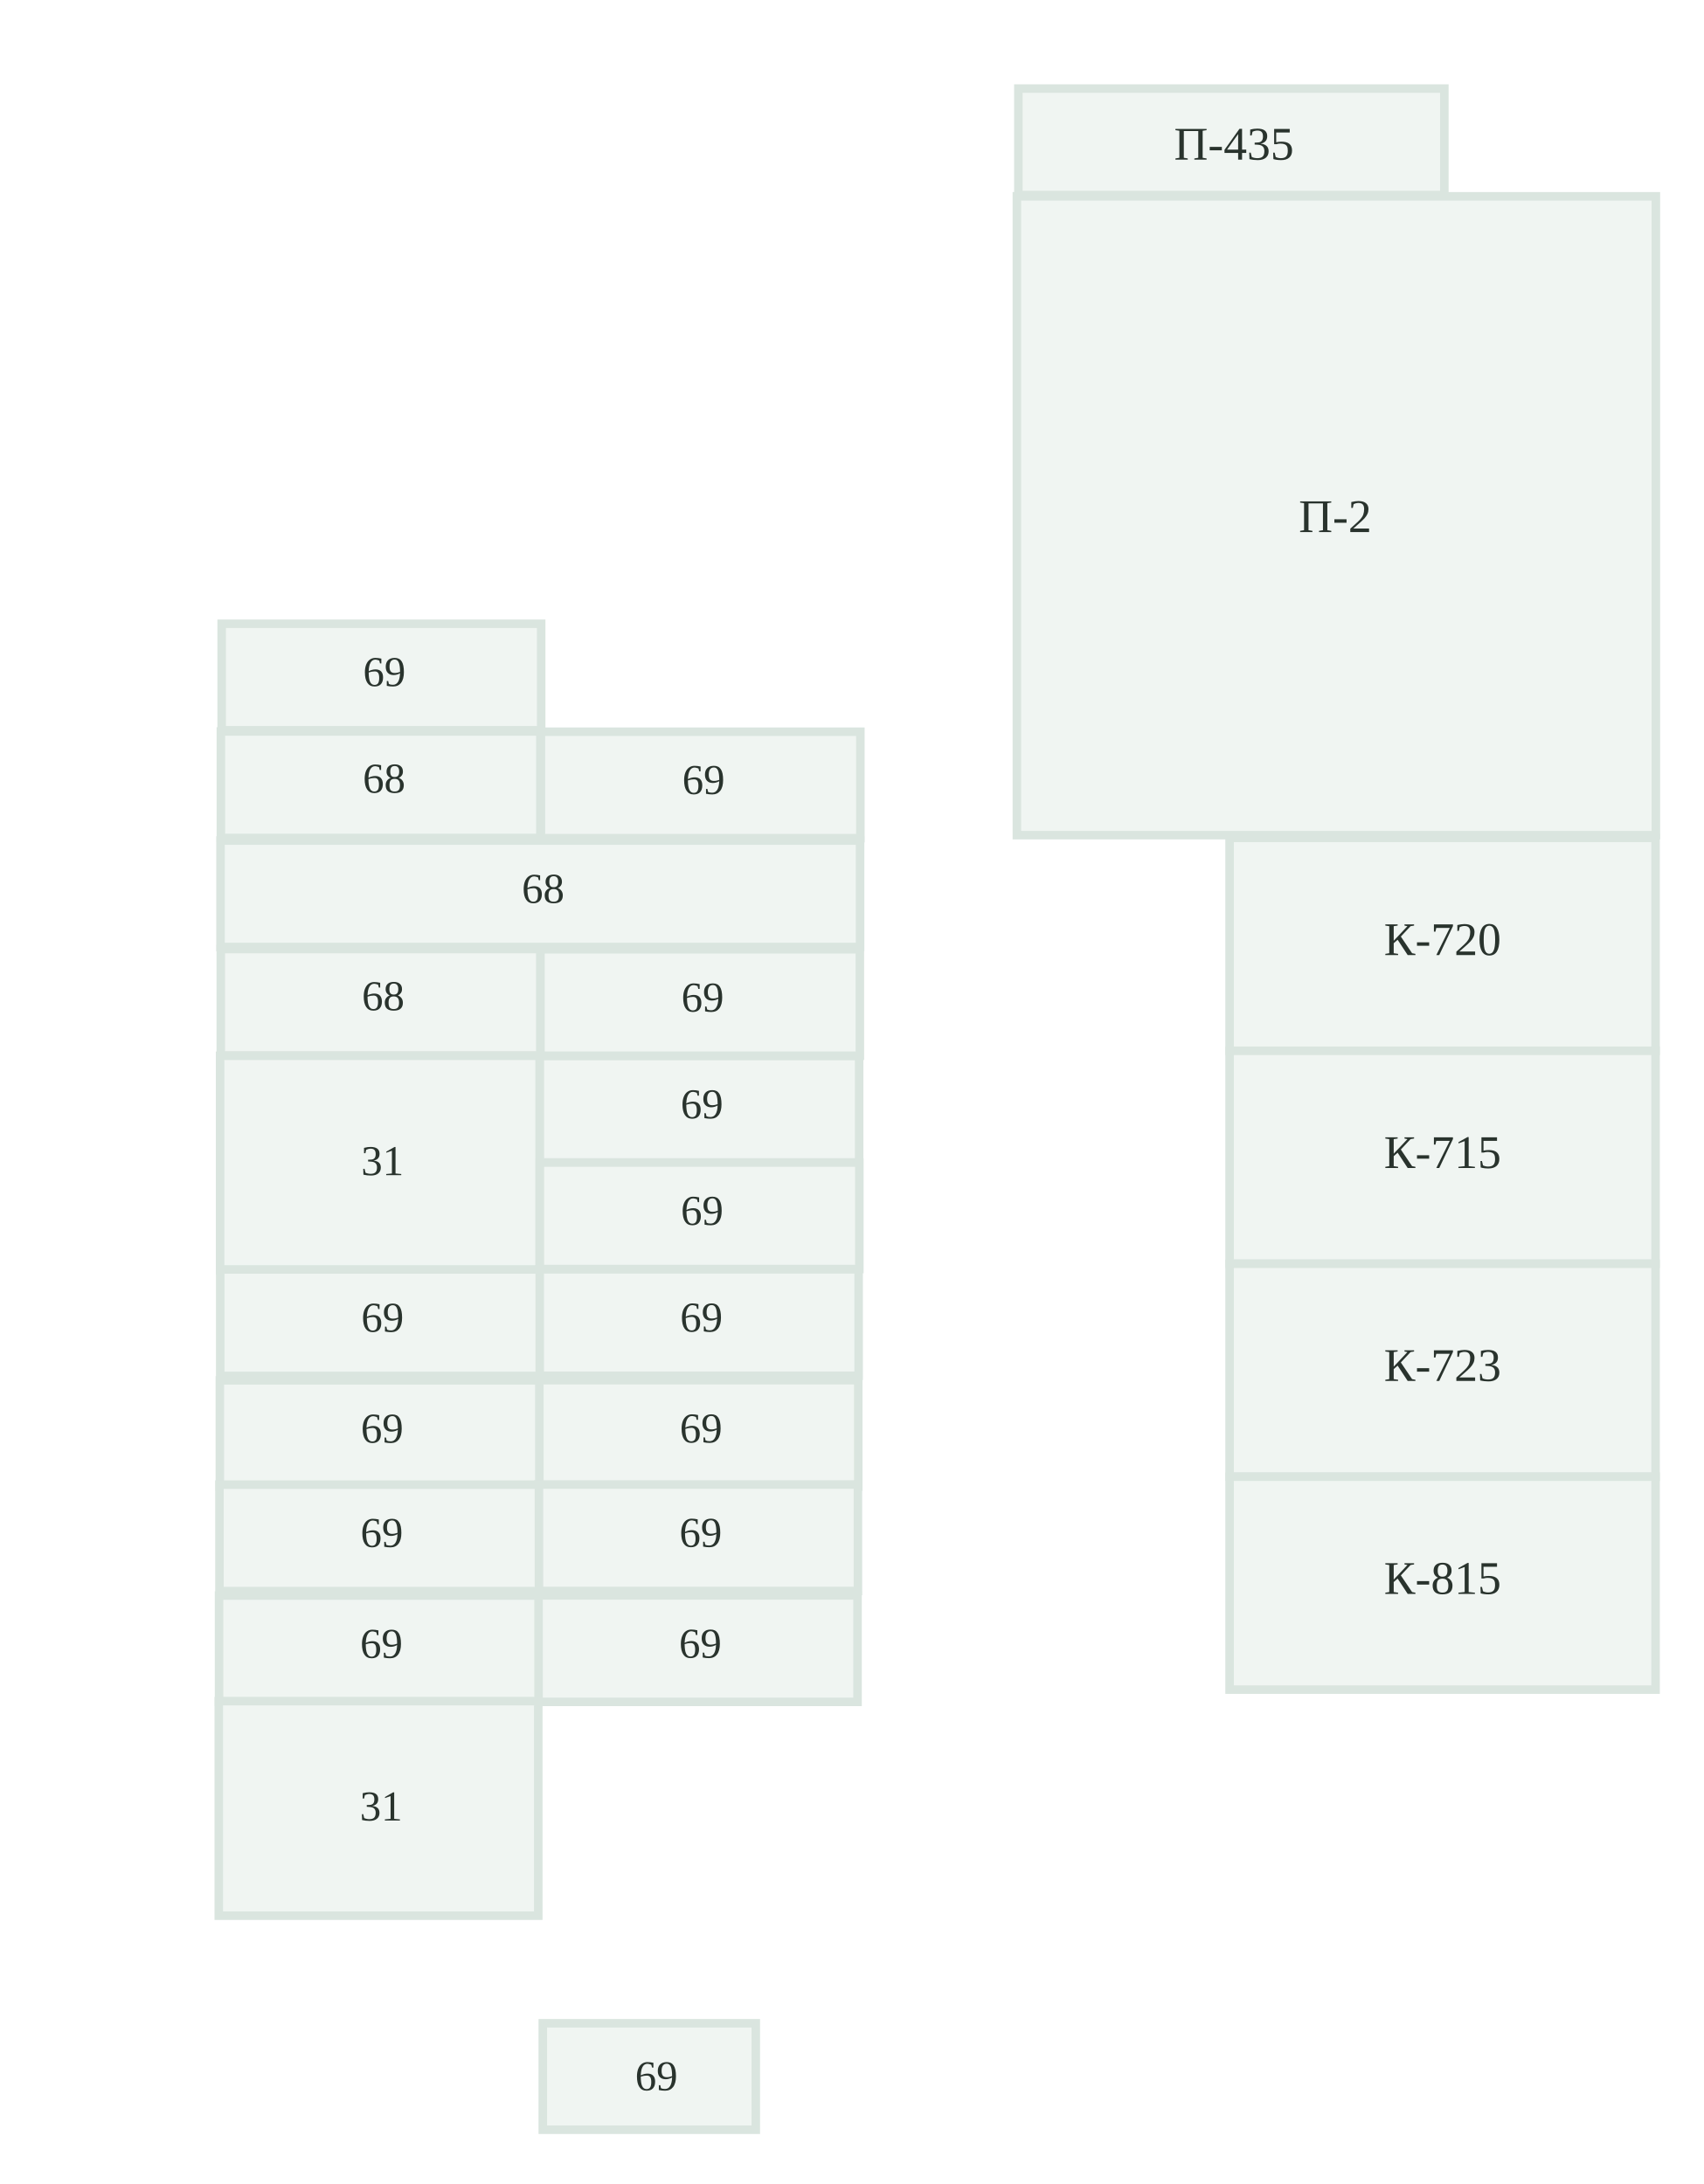
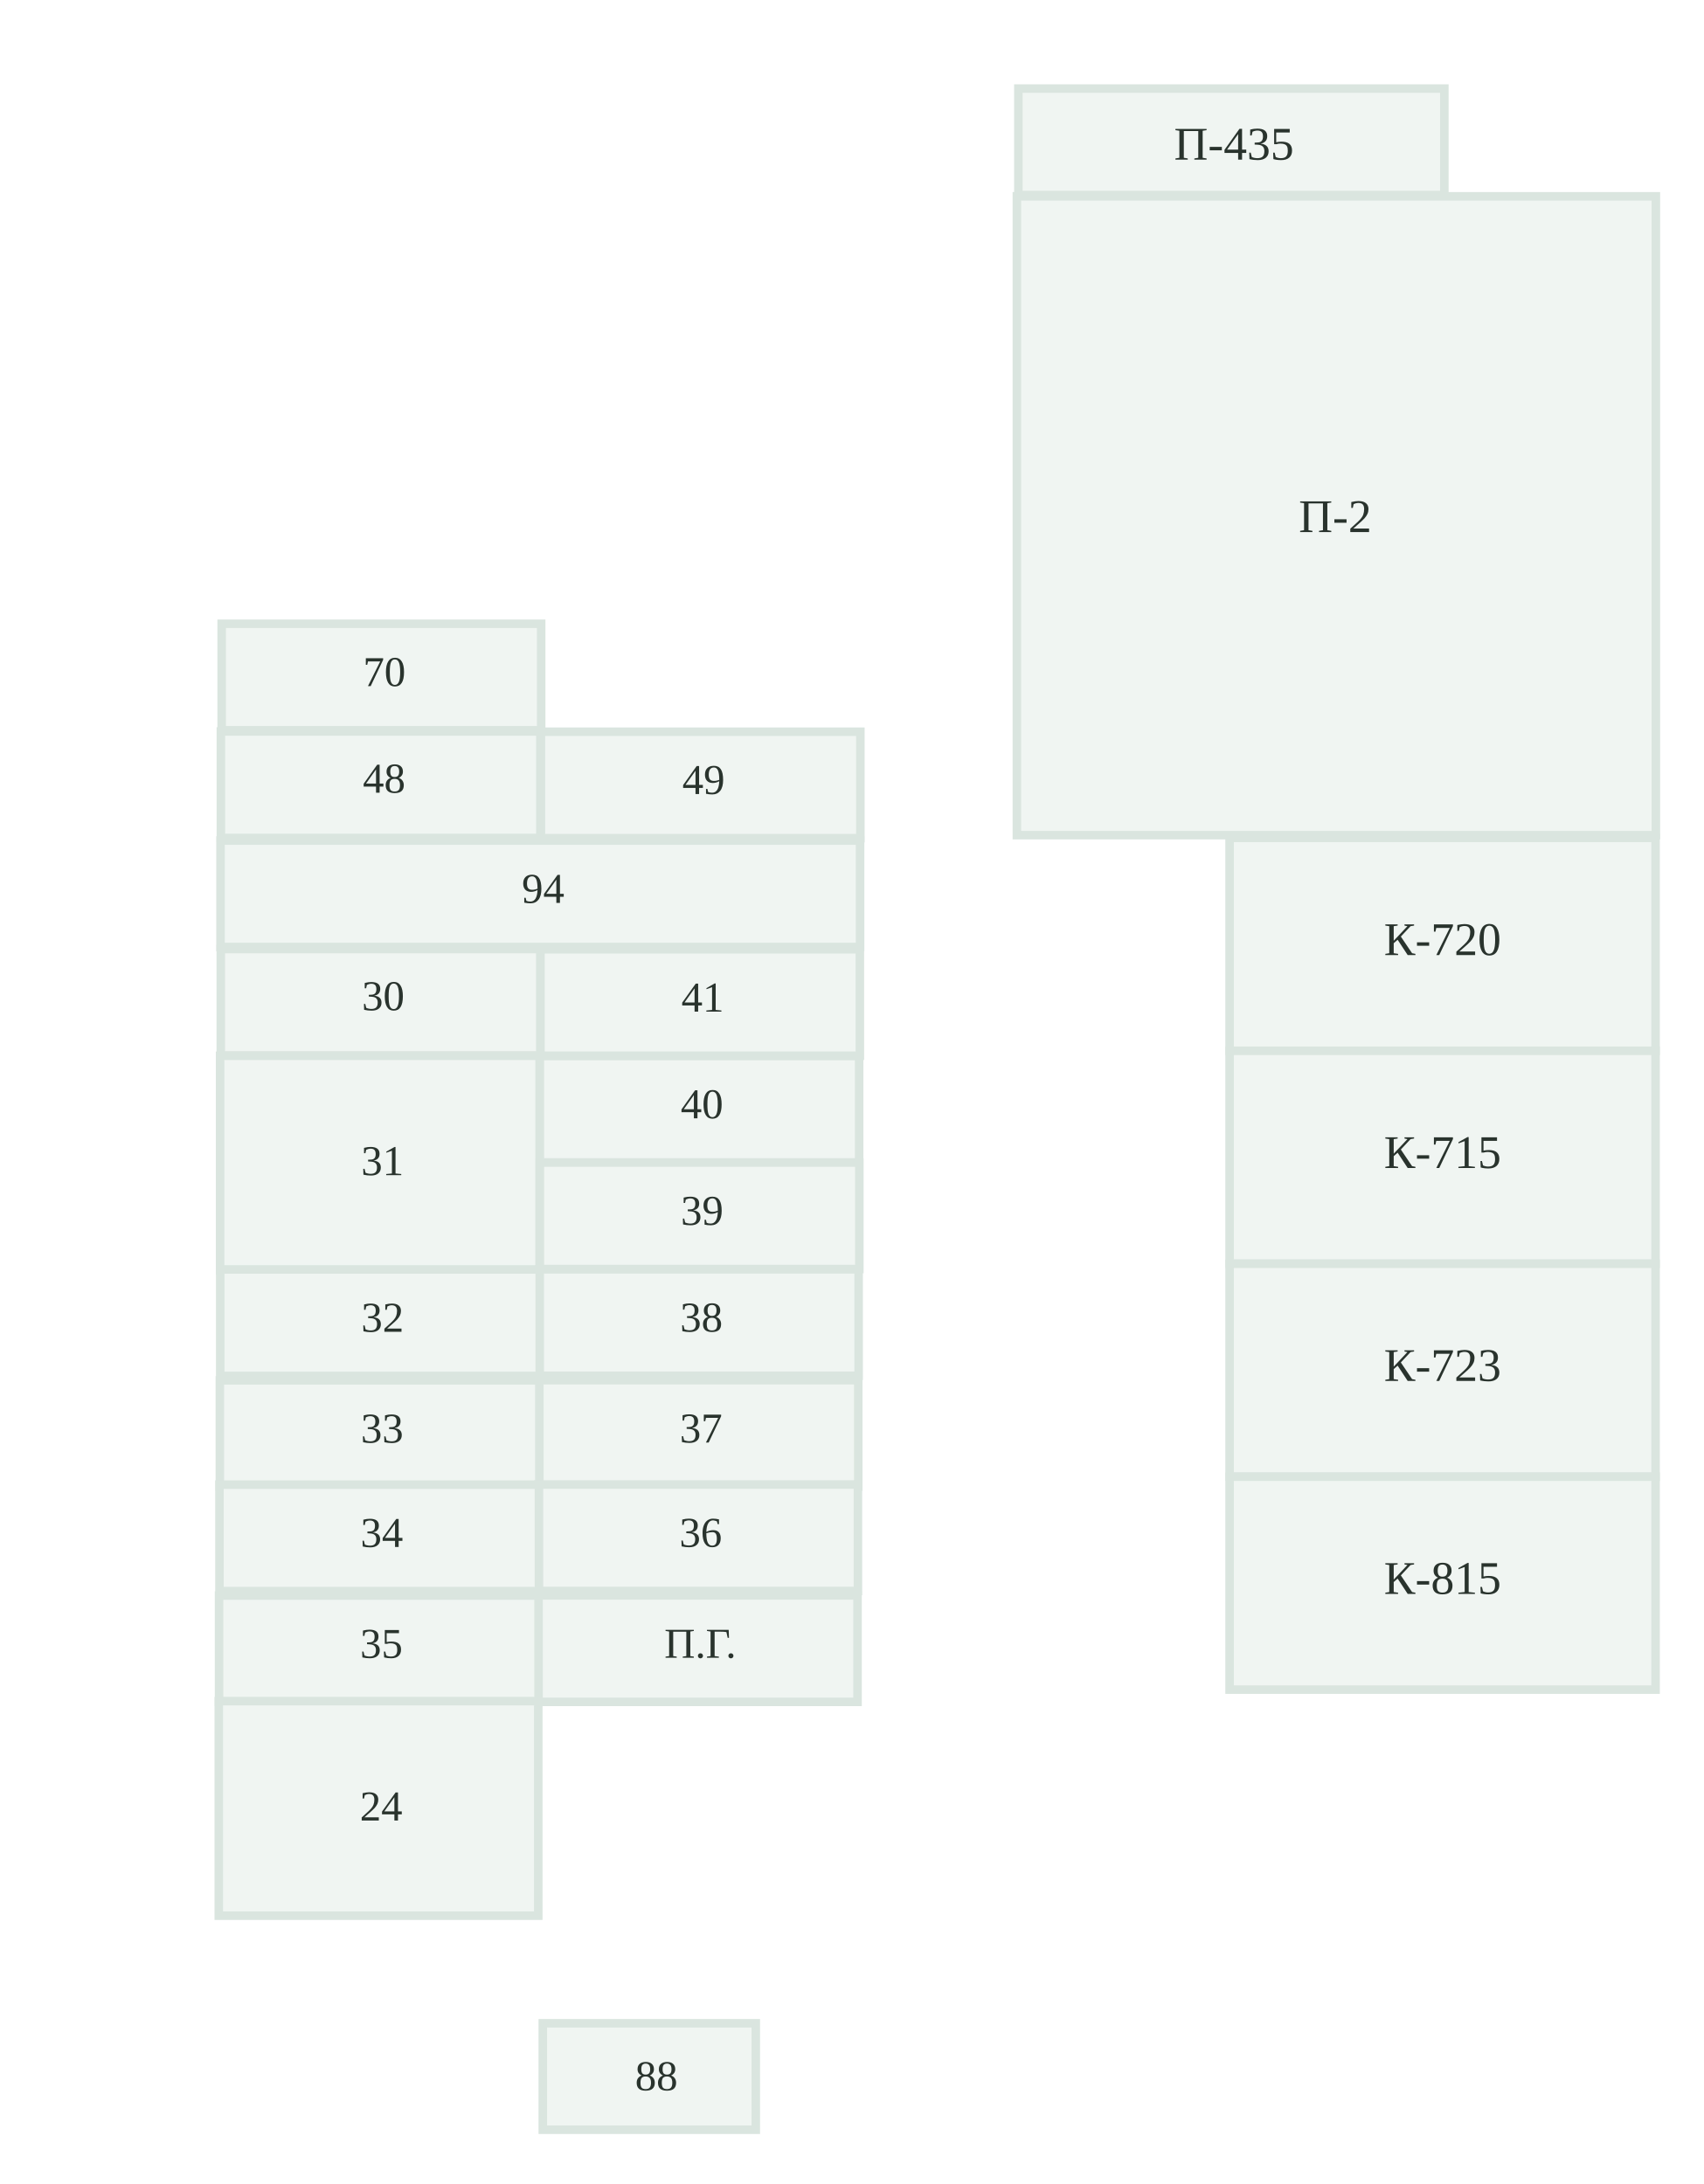
<svg xmlns="http://www.w3.org/2000/svg" viewBox="-177.415 16.672 399.962 512.818">
  <rect x="61.285" y="62.769" width="150" height="150" fill="rgb(240,245,242)" stroke="#DAE5DF" stroke-width="2" />
  <text x="136.02" y="139.077" font-size="11" fill="#29332D" text-anchor="middle" dominant-baseline="middle">П-2</text>
  <rect x="111.216" y="213.405" width="100" height="50" fill="rgb(240,245,242)" stroke="#DAE5DF" stroke-width="2" />
  <text x="161.216" y="238.405" font-size="11" fill="#29332D" text-anchor="middle" dominant-baseline="middle">К-720</text>
  <rect x="111.216" y="263.405" width="100" height="50" fill="rgb(240,245,242)" stroke="#DAE5DF" stroke-width="2" />
  <text x="161.216" y="288.405" font-size="11" fill="#29332D" text-anchor="middle" dominant-baseline="middle">К-715</text>
  <rect x="111.216" y="313.405" width="100" height="50" fill="rgb(240,245,242)" stroke="#DAE5DF" stroke-width="2" />
  <text x="161.216" y="338.405" font-size="11" fill="#29332D" text-anchor="middle" dominant-baseline="middle">К-723</text>
  <rect x="111.216" y="363.405" width="100" height="50" fill="rgb(240,245,242)" stroke="#DAE5DF" stroke-width="2" />
  <text x="161.216" y="388.405" font-size="11" fill="#29332D" text-anchor="middle" dominant-baseline="middle">К-815</text>
  <rect x="61.633" y="37.469" width="100" height="25" fill="rgb(240,245,242)" stroke="#DAE5DF" stroke-width="2" />
  <text x="112.248" y="51.632" font-size="11" fill="#29332D" text-anchor="middle" dominant-baseline="middle">П-435</text>
  <rect x="-50.452" y="188.484" width="75" height="25" fill="rgb(240,245,242)" stroke="#DAE5DF" stroke-width="2" />
  <rect x="-125.57" y="188.43" width="75" height="25" fill="rgb(240,245,242)" stroke="#DAE5DF" stroke-width="2" />
-   <text x="-87.252" y="200.509" font-size="10" fill="#29332D" text-anchor="middle" dominant-baseline="middle">68</text>
-   <text x="-12.262" y="200.825" font-size="10" fill="#29332D" text-anchor="middle" dominant-baseline="middle">69</text>
+   <text x="-87.252" y="200.509" font-size="10" fill="#29332D" text-anchor="middle" dominant-baseline="middle">48</text>
+   <text x="-12.262" y="200.825" font-size="10" fill="#29332D" text-anchor="middle" dominant-baseline="middle">49</text>
  <rect x="-125.38" y="163.138" width="75" height="25" fill="rgb(240,245,242)" stroke="#DAE5DF" stroke-width="2" />
  <rect x="-125.65" y="214.035" width="150.131" height="25" fill="rgb(240,245,242)" stroke="#DAE5DF" stroke-width="2" />
-   <text x="-49.925" y="226.387" font-size="10" fill="#29332D" text-anchor="middle" dominant-baseline="middle">68</text>
-   <text x="-87.195" y="175.479" font-size="10" fill="#29332D" text-anchor="middle" dominant-baseline="middle">69</text>
+   <text x="-49.925" y="226.387" font-size="10" fill="#29332D" text-anchor="middle" dominant-baseline="middle">94</text>
+   <text x="-87.195" y="175.479" font-size="10" fill="#29332D" text-anchor="middle" dominant-baseline="middle">70</text>
  <rect x="-50.571" y="239.569" width="75" height="25" fill="rgb(240,245,242)" stroke="#DAE5DF" stroke-width="2" />
  <rect x="-125.59" y="239.515" width="75" height="25" fill="rgb(240,245,242)" stroke="#DAE5DF" stroke-width="2" />
-   <text x="-87.467" y="251.594" font-size="10" fill="#29332D" text-anchor="middle" dominant-baseline="middle">68</text>
-   <text x="-12.48" y="251.91" font-size="10" fill="#29332D" text-anchor="middle" dominant-baseline="middle">69</text>
+   <text x="-87.467" y="251.594" font-size="10" fill="#29332D" text-anchor="middle" dominant-baseline="middle">30</text>
+   <text x="-12.48" y="251.91" font-size="10" fill="#29332D" text-anchor="middle" dominant-baseline="middle">41</text>
  <rect x="-50.736" y="264.63" width="75" height="25" fill="rgb(240,245,242)" stroke="#DAE5DF" stroke-width="2" />
  <rect x="-125.75" y="264.576" width="75" height="50.378" fill="rgb(240,245,242)" stroke="#DAE5DF" stroke-width="2" />
  <text x="-87.632" y="290.31" font-size="10" fill="#29332D" text-anchor="middle" dominant-baseline="middle">31</text>
-   <text x="-12.645" y="276.971" font-size="10" fill="#29332D" text-anchor="middle" dominant-baseline="middle">69</text>
+   <text x="-12.645" y="276.971" font-size="10" fill="#29332D" text-anchor="middle" dominant-baseline="middle">40</text>
  <rect x="-50.694" y="289.651" width="75" height="25" fill="rgb(240,245,242)" stroke="#DAE5DF" stroke-width="2" />
-   <text x="-12.603" y="301.992" font-size="10" fill="#29332D" text-anchor="middle" dominant-baseline="middle">69</text>
+   <text x="-12.603" y="301.992" font-size="10" fill="#29332D" text-anchor="middle" dominant-baseline="middle">39</text>
  <rect x="-50.859" y="314.712" width="75" height="25" fill="rgb(240,245,242)" stroke="#DAE5DF" stroke-width="2" />
-   <text x="-12.768" y="327.053" font-size="10" fill="#29332D" text-anchor="middle" dominant-baseline="middle">69</text>
+   <text x="-12.768" y="327.053" font-size="10" fill="#29332D" text-anchor="middle" dominant-baseline="middle">38</text>
  <rect x="-125.72" y="314.745" width="75" height="25" fill="rgb(240,245,242)" stroke="#DAE5DF" stroke-width="2" />
-   <text x="-87.623" y="327.086" font-size="10" fill="#29332D" text-anchor="middle" dominant-baseline="middle">69</text>
+   <text x="-87.623" y="327.086" font-size="10" fill="#29332D" text-anchor="middle" dominant-baseline="middle">32</text>
  <rect x="-50.946" y="340.752" width="75" height="25" fill="rgb(240,245,242)" stroke="#DAE5DF" stroke-width="2" />
-   <text x="-12.855" y="353.093" font-size="10" fill="#29332D" text-anchor="middle" dominant-baseline="middle">69</text>
+   <text x="-12.855" y="353.093" font-size="10" fill="#29332D" text-anchor="middle" dominant-baseline="middle">37</text>
  <rect x="-125.81" y="340.785" width="75" height="25" fill="rgb(240,245,242)" stroke="#DAE5DF" stroke-width="2" />
-   <text x="-87.71" y="353.126" font-size="10" fill="#29332D" text-anchor="middle" dominant-baseline="middle">69</text>
+   <text x="-87.71" y="353.126" font-size="10" fill="#29332D" text-anchor="middle" dominant-baseline="middle">33</text>
  <rect x="-51.03" y="365.247" width="75" height="25" fill="rgb(240,245,242)" stroke="#DAE5DF" stroke-width="2" />
-   <text x="-12.939" y="377.588" font-size="10" fill="#29332D" text-anchor="middle" dominant-baseline="middle">69</text>
+   <text x="-12.939" y="377.588" font-size="10" fill="#29332D" text-anchor="middle" dominant-baseline="middle">36</text>
  <rect x="-125.9" y="365.28" width="75" height="25" fill="rgb(240,245,242)" stroke="#DAE5DF" stroke-width="2" />
-   <text x="-87.794" y="377.621" font-size="10" fill="#29332D" text-anchor="middle" dominant-baseline="middle">69</text>
+   <text x="-87.794" y="377.621" font-size="10" fill="#29332D" text-anchor="middle" dominant-baseline="middle">34</text>
  <rect x="-51.117" y="391.287" width="75" height="25" fill="rgb(240,245,242)" stroke="#DAE5DF" stroke-width="2" />
-   <text x="-13.026" y="403.628" font-size="10" fill="#29332D" text-anchor="middle" dominant-baseline="middle">69</text>
+   <text x="-13.026" y="403.628" font-size="10" fill="#29332D" text-anchor="middle" dominant-baseline="middle">П.Г.</text>
  <rect x="-125.99" y="391.32" width="75" height="25" fill="rgb(240,245,242)" stroke="#DAE5DF" stroke-width="2" />
-   <text x="-87.881" y="403.661" font-size="10" fill="#29332D" text-anchor="middle" dominant-baseline="middle">69</text>
+   <text x="-87.881" y="403.661" font-size="10" fill="#29332D" text-anchor="middle" dominant-baseline="middle">35</text>
  <rect x="-126.06" y="416.109" width="75" height="50.378" fill="rgb(240,245,242)" stroke="#DAE5DF" stroke-width="2" />
-   <text x="-87.946" y="441.843" font-size="10" fill="#29332D" text-anchor="middle" dominant-baseline="middle">31</text>
+   <text x="-87.946" y="441.843" font-size="10" fill="#29332D" text-anchor="middle" dominant-baseline="middle">24</text>
  <rect x="-50" y="491.75" width="50" height="25" fill="rgb(240,245,242)" stroke="#DAE5DF" stroke-width="2" />
-   <text x="-23.332" y="505.196" font-size="10" fill="#29332D" text-anchor="middle" dominant-baseline="middle">69</text>
+   <text x="-23.332" y="505.196" font-size="10" fill="#29332D" text-anchor="middle" dominant-baseline="middle">88</text>
</svg>
